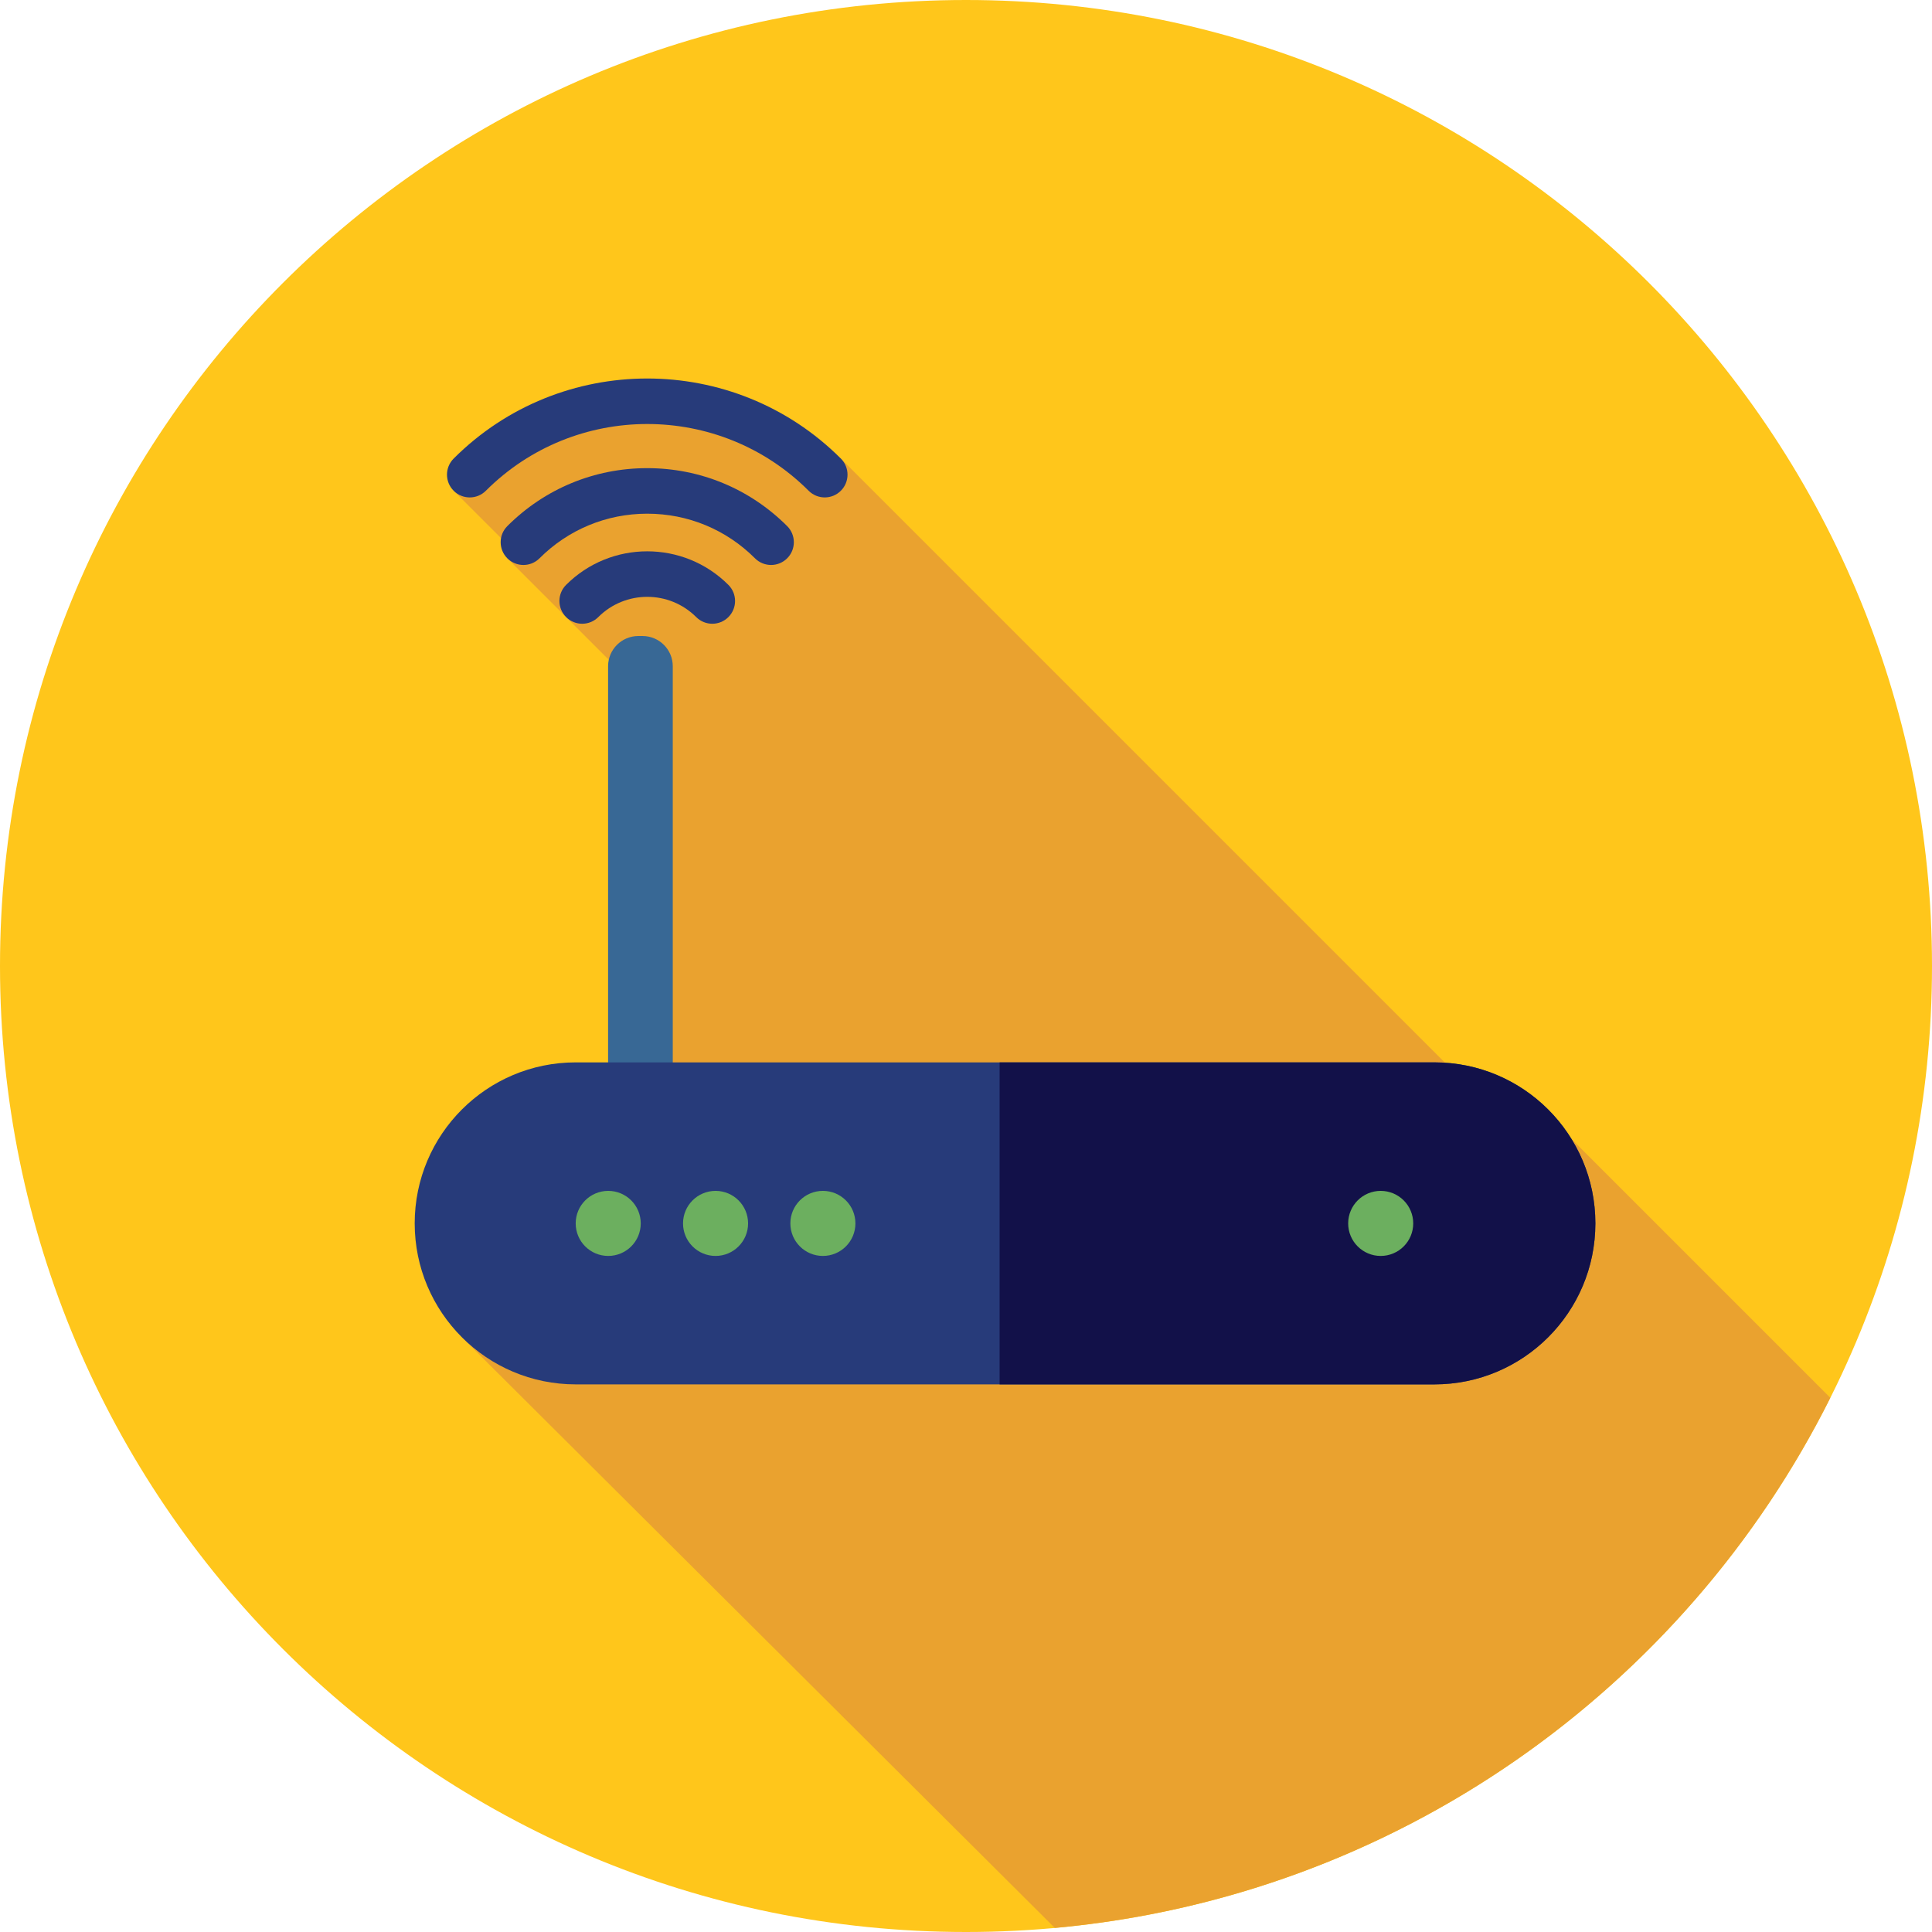
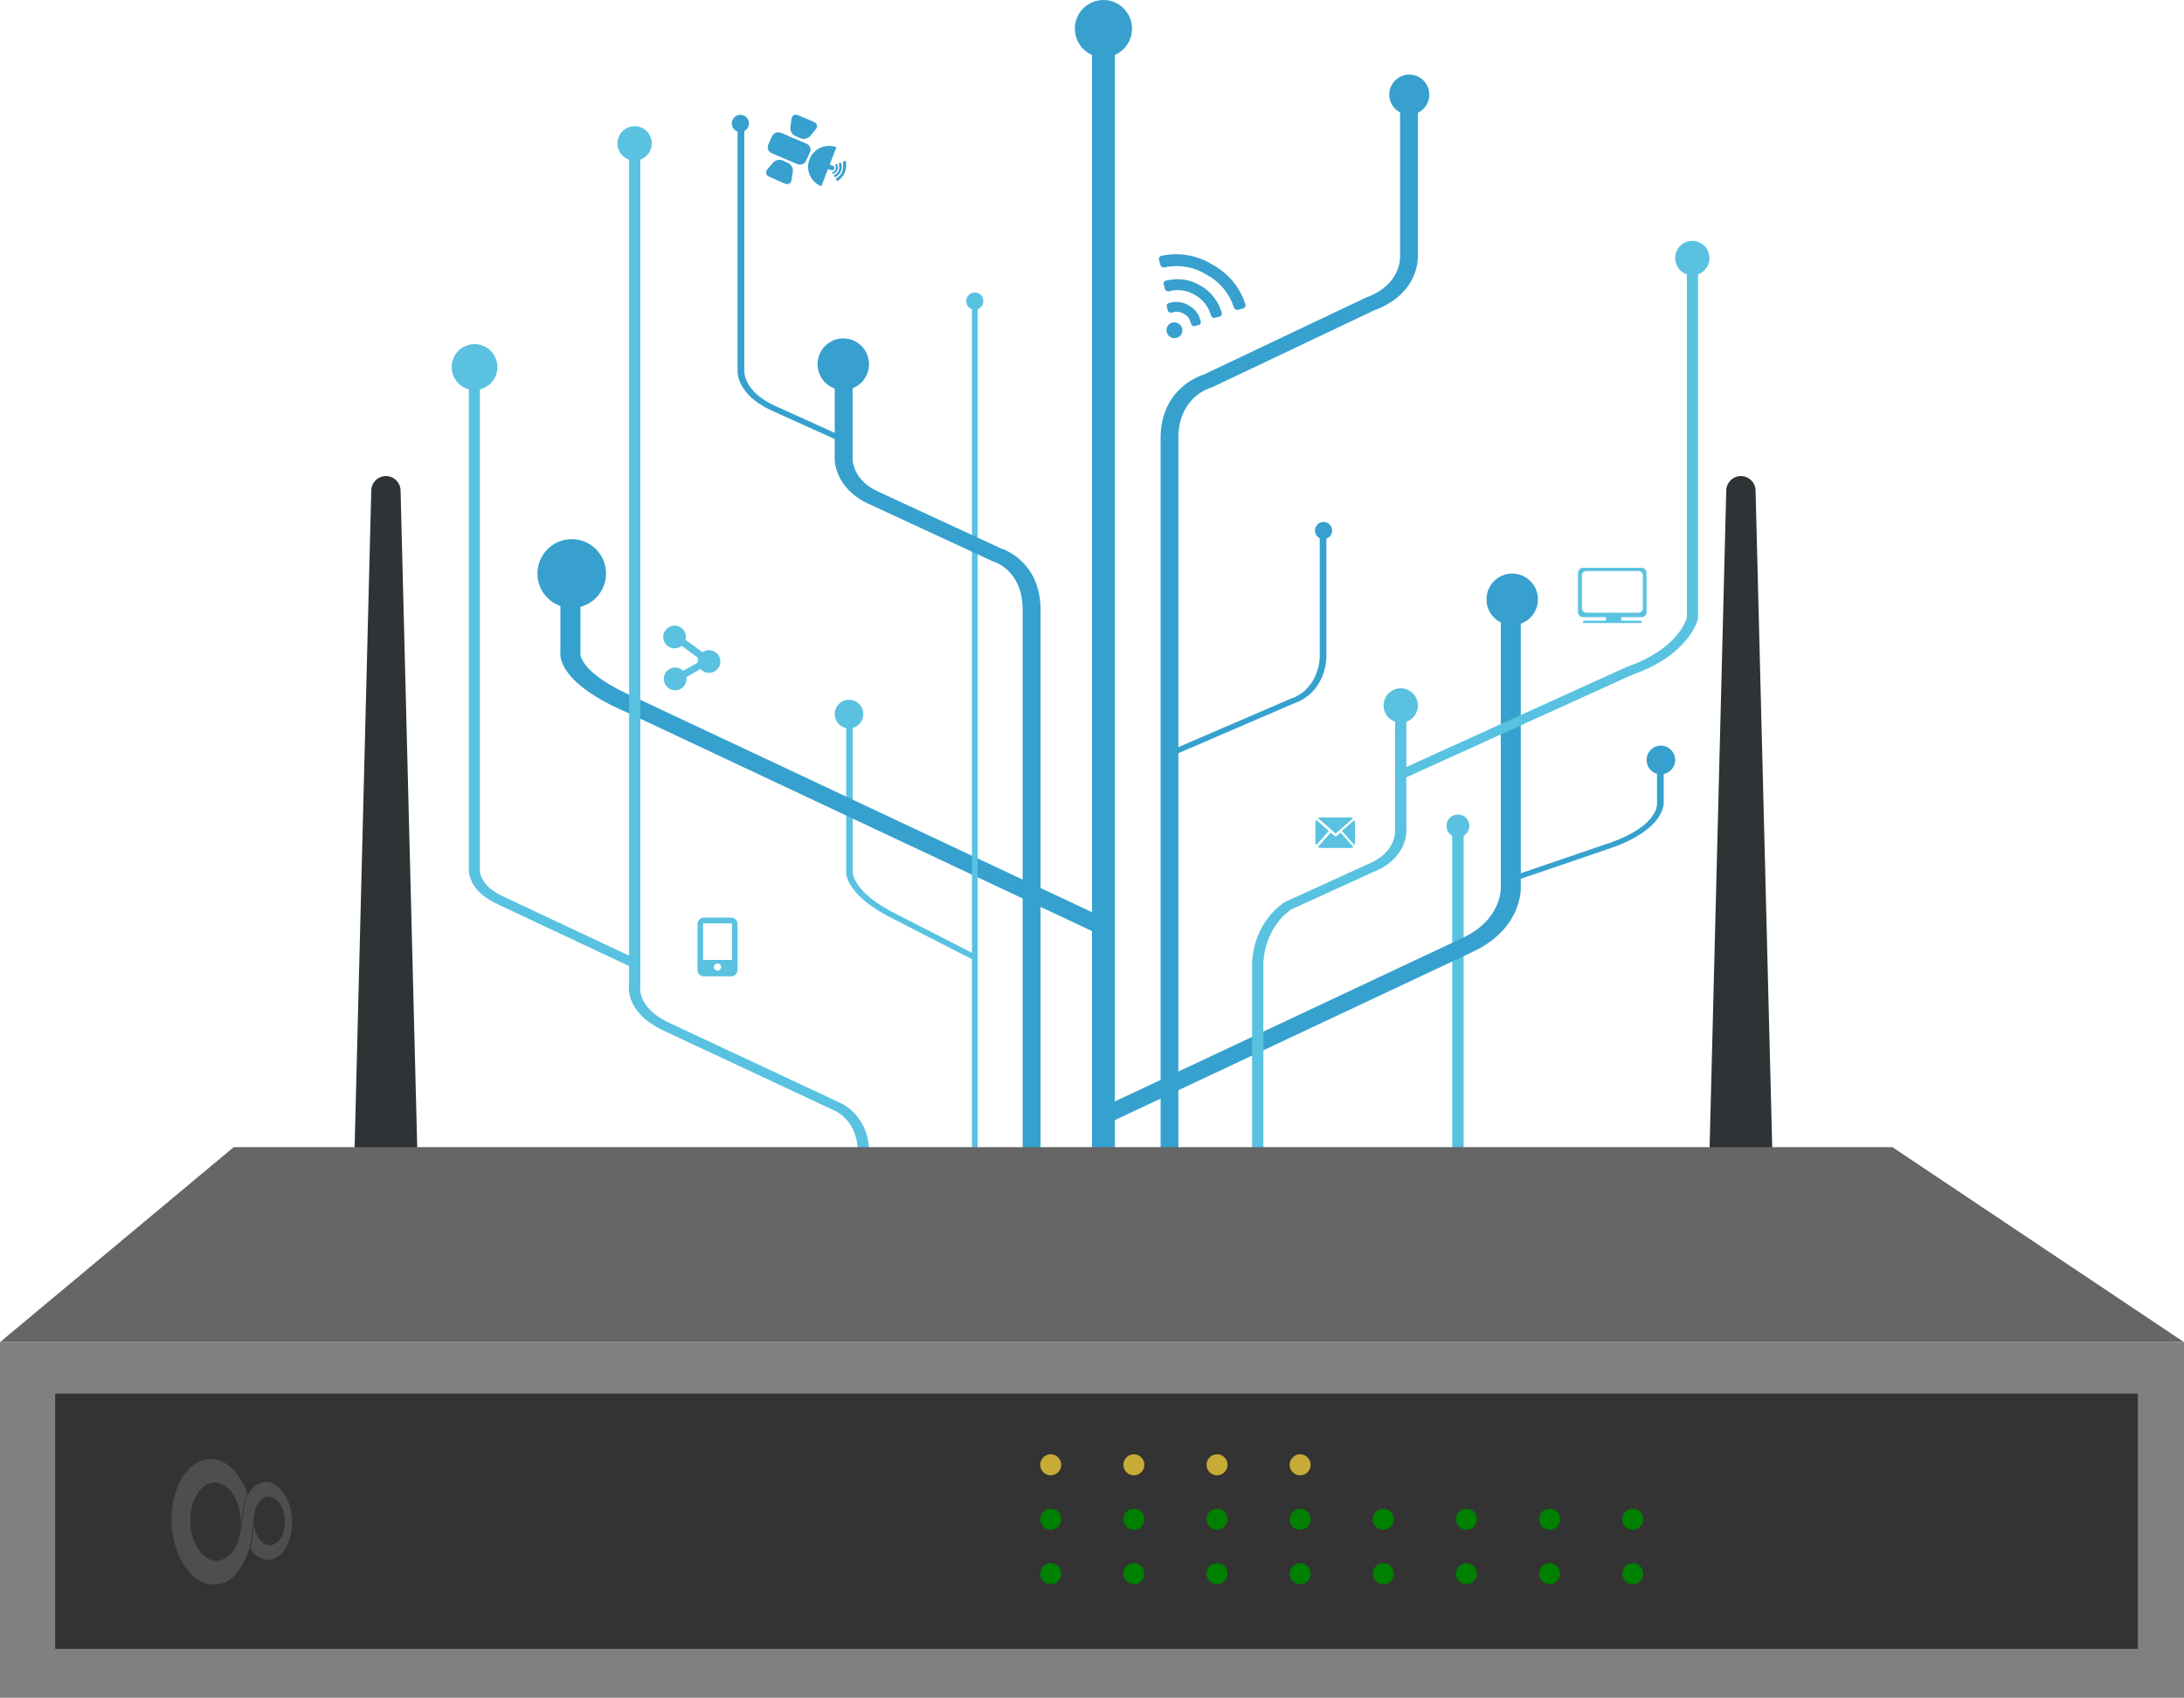
- <svg xmlns="http://www.w3.org/2000/svg" version="1.1" id="Layer_1" x="0px" y="0px" viewBox="0 0 512 512" style="enable-background:new 0 0 512 512;" xml:space="preserve">
-   <circle style="fill:#FFC61B;" cx="256" cy="256" r="256" />
-   <path style="fill:#EAA22F;" d="M279.53,510.914c90.179-8.22,166.831-63.197,205.519-140.493l-68.62-68.62l-7.452,5.865  L222.834,121.522l-4.973-1.352l-4.813-4.108l-17.455-7.097l-47.337-0.514l-28.031,21.602l15.55,15.55l-1.327,2.353l34.063,34.063  l4.508,34.854l4.405,4.405l-6.132,121.027l-48.807,12.16L279.53,510.914z M286.853,330.707l1.588,1.588l-3.539,0.365  L286.853,330.707z" />
-   <path style="fill:#386895;" d="M170.275,309.986h-1.108c-4.429,0-8.018-3.589-8.018-8.018V176.569c0-4.429,3.589-8.018,8.018-8.018  h1.107c4.429,0,8.018,3.589,8.018,8.018v125.399C178.293,306.395,174.702,309.986,170.275,309.986z" />
-   <path style="fill:#273B7A;" d="M380.121,366.875H152.566c-23.564,0-42.667-19.103-42.667-42.667l0,0  c0-23.564,19.103-42.667,42.667-42.667h227.556c23.564,0,42.667,19.103,42.667,42.667l0,0  C422.788,347.772,403.685,366.875,380.121,366.875z" />
-   <path style="fill:#121149;" d="M380.121,281.541H264.907v85.333h115.214c23.564,0,42.667-19.103,42.667-42.667  S403.685,281.541,380.121,281.541z" />
-   <g>
-     <circle style="fill:#6CAF5F;" cx="365.899" cy="324.215" r="8.62" />
-     <circle style="fill:#6CAF5F;" cx="218.074" cy="324.215" r="8.62" />
-     <circle style="fill:#6CAF5F;" cx="189.63" cy="324.215" r="8.62" />
-     <circle style="fill:#6CAF5F;" cx="161.185" cy="324.215" r="8.62" />
+ <svg xmlns="http://www.w3.org/2000/svg" width="382" height="297" viewBox="0 0 382 297">
+   <g fill="none" fill-rule="evenodd">
+     <g transform="translate(79)">
+       <path fill="#59C2E1" d="M175 204h2v-60h-2zm-83.61-36l.61-.806-15.221-7.8c-6.82-3.703-6.626-6.852-6.623-6.883l.002-.04V126h-1.155v26.455c-.026.37-.067 3.82 7.152 7.739L91.39 168" />
+       <path d="M222.476 88h-9.988c-1.374 0-2.488-.905-2.488-2.021 0-1.117 1.114-2.022 2.488-2.022.609 0 1.167.178 1.599.473.046-1.9 1.955-3.43 4.305-3.43 2.378 0 4.307 1.567 4.307 3.5 0 .357-.066.702-.188 1.027.825.015 1.489.562 1.489 1.236 0 .683-.683 1.237-1.524 1.237" />
+       <path d="M112.254 163l1.746-2.485-81.791-38.46c-9.448-4.079-9.706-7.356-9.705-7.712l.057-.161-.037-.071V102H19.02v12.02c-.13 1.046.049 5.597 11.525 10.56l81.71 38.42m1.505 34l64.56-30.36c8.678-3.904 8.694-10.79 8.679-11.357V106h-3.497v49.345c.007.225.072 5.698-6.913 8.84L112 194.559l1.76 2.442" fill="#36A1CE" />
+       <path d="M31.04 169l.96-1.366L8.976 156.81c-4.374-2.026-4.055-4.755-4.04-4.87l.007-.095V64H3.016v87.805c-.057.52-.22 3.955 5.006 6.373L31.04 169m135.91-33l39.465-17.925c9.903-3.433 11.503-9.507 11.566-9.765l.019-.155V47h-1.947v61.068c-.196.666-1.929 5.632-10.447 8.568l-.094.037L166 134.62l.95 1.381" fill="#59C2E1" />
+       <path d="M67.418 77l.582-.829-11.505-5.203c-5.545-2.565-5.317-6.029-5.306-6.175l.002-.035V21h-1.186v43.744c-.026.356-.164 4.243 5.902 7.05L67.417 77m59.133 55l20.6-8.872c5.783-1.978 5.85-7.887 5.85-8.138V93h-1.168v21.99c0 .055-.071 5.556-5.16 7.28l-.05.019L126 131.172l.55.828m76.405 16.288c9.141-3.247 9.068-7.573 9.042-7.96V133l-1.17.216.001 7.38c.012.151.198 3.845-8.104 6.795L186 153.1l.221.899" fill="#36A1CE" />
+       <path fill="#59C2E1" d="M91 204h1V53h-1zm-54.335-23.897l30.347 14.208c.166.071 4.195 1.843 4.023 7.64-.074 2.487-.09 9.011-.082 16.049h1.96c-.009-6.987.008-13.505.081-16.01.197-6.643-4.586-8.867-5.065-9.073l-30.256-14.166c-5.297-2.645-4.71-6.161-4.684-6.31l.012-.121V25h-1.96v147.266c-.096.624-.483 4.789 5.624 7.837" />
+       <path d="M43.977 167.93h5.045v-6.386h-5.045v6.385zm2.523 1.862a.627.627 0 0 1-.632-.623c0-.344.282-.623.632-.623.349 0 .632.279.632.623a.628.628 0 0 1-.632.623zm2.367-9.27h-4.735c-.626 0-1.132.5-1.132 1.116v8.046c0 .617.506 1.116 1.132 1.116h4.735c.626 0 1.133-.5 1.133-1.116v-8.046c0-.616-.507-1.116-1.133-1.116z" fill="#5AC2E0" />
+       <path d="M72.866 88.116l21.867 10.123.141.04c.182.055 4.863 1.528 4.996 8.129V204H103v-97.613c-.158-7.842-5.856-10.096-6.943-10.456L74.424 85.916c-4.223-1.97-4.293-5.418-4.293-5.564V65H67v15.35c-.001.195.02 5.038 5.866 7.766M112 203h4V4h-4z" fill="#36A1CE" />
+       <path d="M125.55 52.984l.048-.008.031-.003a4.125 4.125 0 0 1 3.258.429l.001-.002.042.025.043.024v.002a4.125 4.125 0 0 1 2 2.607l.012.028.018.046c.11.322-.006.639-.26.708l-.777.212c-.253.07-.548-.135-.659-.457l-.007-.025h-.002l-.007-.029-.02-.1a2.31 2.31 0 0 0-1.151-1.514l-.002.004-.031-.023-.01-.006-.008-.005-.036-.015.002-.004a2.31 2.31 0 0 0-1.888-.24l-.096.032-.028.01v-.002l-.026.006c-.334.065-.66-.089-.726-.343l-.204-.778c-.067-.254.15-.514.483-.58zm-1.456-8.217l.073-.02.094-.01c2.886-.615 6.044-.142 8.793 1.546 2.836 1.537 4.825 4.035 5.735 6.842l.038.086.02.074c.064.297-.09.583-.37.659l-.927.252c-.27.074-.567-.074-.706-.337h-.002l-.007-.017-.033-.08a.57.57 0 0 1-.027-.112 9.855 9.855 0 0 0-4.7-5.575v.001l-.042-.025-.043-.024a9.855 9.855 0 0 0-7.176-1.283.624.624 0 0 1-.112.033l-.085.01-.019.004v-.002c-.297.01-.574-.172-.645-.443l-.245-.93c-.074-.28.096-.556.386-.649zm.906 4.294a.899.899 0 0 1 .099-.011 7.832 7.832 0 0 1 5.8.869v-.001l.042.025.043.024a7.83 7.83 0 0 1 3.65 4.588.57.57 0 0 1 .04.092l.013.04c.085.309-.054.609-.325.682l-.865.236c-.264.073-.559-.095-.687-.379l-.026-.063a.684.684 0 0 1-.034-.173 5.816 5.816 0 0 0-2.759-3.403 5.815 5.815 0 0 0-4.325-.687.696.696 0 0 1-.168.056l-.067.01c-.31.03-.603-.14-.672-.405l-.228-.868c-.072-.27.119-.542.428-.622l.041-.01zm2.106 7.523c.67.387.904 1.234.523 1.893-.38.659-1.231.88-1.9.494a1.389 1.389 0 0 1-.522-1.893c.38-.66 1.23-.88 1.9-.494z" fill="#37A0CE" />
+       <path d="M127.108 203V76.265c.203-6.857 5.495-8.4 5.72-8.462l.15-.041.148-.069 28.244-13.41c7.788-2.887 7.66-9.012 7.624-9.67V17h-3.11l.003 27.725c.013.2.267 5.049-5.874 7.293l-.147.061-28.191 13.386c-1.203.374-7.437 2.697-7.674 10.77L124 203h3.108" fill="#36A1CE" />
+       <path d="M141.971 206v-37.463c.261-6.225 4.398-9.131 4.867-9.442l14.327-6.53c6.15-2.467 5.87-7.223 5.817-7.769V123h-1.97l.004 21.908c.02.167.422 4.195-4.757 6.26l-.048.02-14.528 6.631c-.22.134-5.376 3.363-5.682 10.691L140 206h1.971" fill="#59C2E1" />
+       <ellipse fill="#5AC2E0" cx="4" cy="64.215" rx="4" ry="4.013" />
+       <ellipse fill="#5AC2E0" cx="32" cy="25.084" rx="3" ry="3.01" />
+       <ellipse fill="#5AC2E0" cx="91.5" cy="52.677" rx="1.5" ry="1.505" />
+       <ellipse fill="#5AC2E0" cx="69.5" cy="124.919" rx="2.5" ry="2.508" />
+       <ellipse fill="#5AC2E0" cx="166" cy="123.414" rx="3" ry="3.01" />
+       <ellipse fill="#37A0CE" cx="211.5" cy="132.946" rx="2.5" ry="2.508" />
+       <ellipse fill="#37A0CE" cx="152.5" cy="92.811" rx="1.5" ry="1.505" />
+       <ellipse fill="#37A0CE" cx="185.5" cy="104.852" rx="4.5" ry="4.515" />
+       <ellipse fill="#37A0CE" cx="68.5" cy="63.714" rx="4.5" ry="4.515" />
+       <ellipse fill="#37A0CE" cx="114" cy="5.017" rx="5" ry="5.017" />
+       <ellipse fill="#37A0CE" cx="167.5" cy="16.556" rx="3.5" ry="3.512" />
+       <ellipse fill="#37A0CE" cx="50.5" cy="21.589" rx="1.5" ry="1.505" />
+       <ellipse fill="#5AC2E0" cx="176" cy="144.485" rx="2" ry="2.007" />
+       <ellipse fill="#5AC2E0" cx="217" cy="45.152" rx="3" ry="3.01" />
+       <ellipse fill="#37A0CE" cx="21" cy="100.337" rx="6" ry="6.02" />
+       <path d="M67.438 28.757l-.026-.029-.03-.021-.037-.017-.038-.01h-.032l-.163.063-.018.017-.004.024v.03l.01.035s.43.966-.56 1.294l-.016.015-.007.01-.002.017.005.023.088.153.02.022.019.012.028.007.027.004.039-.004s1.178-.393.697-1.645zm.702-.209l-.03-.038-.034-.028-.043-.019-.045-.014-.04.006-.205.107-.025.024-.007.036-.003.043.008.047s.43 1.34-.814 1.903l-.021.024-.007.016-.005.025.002.03.092.21.022.03.022.015.034.007.034.003.047-.01s1.48-.676 1.018-2.417zm.802-.29l-.032-.05-.039-.036-.047-.022-.054-.016-.048.012-.255.162-.031.036-.012.05-.004.058.003.065s.397 1.794-1.133 2.669l-.028.033-.01.025-.008.033.001.042.093.28.023.038.025.019.04.006.04.002.055-.016s1.823-1.05 1.421-3.39zm-2.034 1.267c.088-.214.015-.446-.163-.517a.298.298 0 0 0-.137-.02l-.004-.002-.488-.185L67.3 25.74c-1.895-.678-3.999.268-4.72 2.137-.723 1.868.206 3.958 2.076 4.703l1.168-3.021.488.184.08.02.036.02c.177.071.393-.043.48-.257zm-4.823-4.37l-4.49-1.927a1.182 1.182 0 0 0-1.534.585l-.68 1.479a1.114 1.114 0 0 0 .579 1.493l4.49 1.926a1.18 1.18 0 0 0 1.533-.583l.681-1.48a1.113 1.113 0 0 0-.58-1.493zm-1.995-1.377l.946.412c.55.24 1.31.058 1.69-.404l.97-1.186c.378-.463.237-1.033-.317-1.268l-2.785-1.183c-.553-.235-1.071.055-1.153.644l-.203 1.476c-.082.59.302 1.268.852 1.509zm-1.245 4.727l-.939-.428c-.546-.249-1.309-.08-1.695.378l-.99 1.17c-.386.456-.253 1.03.295 1.272l2.768 1.228c.549.245 1.072-.038 1.163-.626l.226-1.473c.091-.588-.281-1.273-.828-1.521z" fill="#37A0CE" />
+       <path d="M39.219 116.77a1.97 1.97 0 0 1 1.256.569l2.565-1.415a1.996 1.996 0 0 1-.013-.326 1.94 1.94 0 0 1 .098-.48l-2.87-2.15a1.978 1.978 0 0 1-1.391.459 1.995 1.995 0 0 1-1.86-2.117 1.99 1.99 0 0 1 2.11-1.865 1.991 1.991 0 0 1 1.798 2.482l2.966 2.169a1.966 1.966 0 0 1 1.26-.363 1.992 1.992 0 0 1 1.858 2.117 1.99 1.99 0 0 1-2.11 1.865 1.978 1.978 0 0 1-1.372-.682l-2.458 1.423a1.99 1.99 0 0 1-2.088 2.296 1.994 1.994 0 0 1-1.859-2.116 1.99 1.99 0 0 1 2.11-1.866m169.138-10.33c0 .41-.356.744-.793.744h-9.084c-.437 0-.792-.334-.792-.744v-5.8c0-.412.355-.746.792-.746h9.084c.437 0 .793.334.793.745v5.8zm-.249-7.107h-10.215a.888.888 0 0 0-.893.882v6.864c0 .486.4.881.893.881h4.002v.607h-3.79a.213.213 0 1 0 0 .424h9.816a.213.213 0 1 0 0-.424h-3.36v-.607h3.547a.887.887 0 0 0 .892-.881v-6.864a.887.887 0 0 0-.892-.882zM158 147.405a.865.865 0 0 1-.111.418l-2.188-2.456 2.164-1.9a.862.862 0 0 1 .135.462v3.476zm-3.385-1.588l3.08-2.705a.873.873 0 0 0-.422-.112h-5.316a.87.87 0 0 0-.422.112l3.08 2.705zm.86-.164l-.714.626a.22.22 0 0 1-.292 0l-.713-.626-2.266 2.544a.872.872 0 0 0 .467.137h5.316a.87.87 0 0 0 .467-.137l-2.266-2.544zm-4.266-2.236a.885.885 0 0 0-.138.472v3.556c0 .156.044.3.114.428l2.238-2.513-2.214-1.943z" fill="#5AC2E0" />
+     </g>
+     <path d="M301.937 85.78a2.572 2.572 0 0 1 2.563-2.5 2.575 2.575 0 0 1 2.563 2.5L310 201.677h-11l2.937-115.897zm-237 0a2.572 2.572 0 0 1 2.563-2.5 2.575 2.575 0 0 1 2.563 2.5L73 201.677H62L64.937 85.78z" fill="#2E3436" />
+     <path d="M40.886 200.673h290.103L382 234.788H0z" fill="#666" />
+     <path d="M0 234.788h382v62.209H0z" fill="gray" />
+     <path fill="#333" d="M9.657 243.8h364.28v44.655H9.657z" />
+     <path d="M46.99 272.884c2.375-.109 4.222-3.15 4.106-6.86-.105-3.394-1.851-6.205-3.967-6.693v-.004c-.012-.003-.025-.004-.037-.006-.01-.002-.017-.006-.026-.008v.003c-1.426-.27-2.72.553-3.433 1.704-1.72 2.776-.829 7.7-2.904 10.398-.938 1.22-2.23 1.802-3.512 1.557-2.131-.513-3.83-3.318-3.936-6.724-.118-3.789 1.828-6.884 4.27-6.915v-.001c2.413.022 4.452 3.048 4.57 6.804.004.155.006.31.004.463.255-1.88.427-3.8 1.18-5.24-1.258-3.663-3.76-6.17-6.566-6.135v.005c-3.872.107-6.918 5.035-6.73 11.06.17 5.48 2.924 9.983 6.331 10.763v.003l.043.007c.016.004.031.009.047.012v-.003c2.266.444 3.828-.533 4.81-1.717 4.032-4.864 2.283-9.443 3.767-12.158.479-.876 1.29-1.553 2.333-1.353 1.316.311 2.434 2.078 2.5 4.195.073 2.348-1.124 4.267-2.638 4.287l-.001.01c-1.38-.039-2.566-1.631-2.802-3.684-.113 1.296-.202 2.747-.627 4.29.837 1.214 2.01 1.963 3.217 1.948v-.008z" fill="#4E4E4E" />
+     <path d="M185.616 275.299a1.838 1.838 0 0 1-1.835 1.84 1.838 1.838 0 0 1-1.835-1.84c0-1.017.822-1.841 1.835-1.841 1.014 0 1.835.824 1.835 1.84zm14.544 0a1.838 1.838 0 0 1-1.836 1.84 1.838 1.838 0 0 1-1.835-1.84c0-1.017.822-1.841 1.835-1.841 1.014 0 1.835.824 1.835 1.84zm14.542 0a1.838 1.838 0 0 1-1.835 1.84 1.838 1.838 0 0 1-1.835-1.84c0-1.017.822-1.841 1.835-1.841 1.014 0 1.835.824 1.835 1.84zm14.542 0a1.838 1.838 0 0 1-1.835 1.84 1.838 1.838 0 0 1-1.835-1.84c0-1.017.822-1.841 1.835-1.841 1.014 0 1.835.824 1.835 1.84zm14.54 0a1.838 1.838 0 0 1-1.835 1.84 1.838 1.838 0 0 1-1.835-1.84c0-1.017.822-1.841 1.835-1.841 1.014 0 1.835.824 1.835 1.84zm14.55 0a1.838 1.838 0 0 1-1.835 1.84 1.838 1.838 0 0 1-1.835-1.84c0-1.017.822-1.841 1.835-1.841 1.014 0 1.835.824 1.835 1.84zm14.54 0a1.838 1.838 0 0 1-1.835 1.84 1.838 1.838 0 0 1-1.835-1.84c0-1.017.822-1.841 1.835-1.841 1.014 0 1.835.824 1.835 1.84zm14.54 0a1.838 1.838 0 0 1-1.835 1.84 1.838 1.838 0 0 1-1.835-1.84c0-1.017.822-1.841 1.835-1.841 1.014 0 1.835.824 1.835 1.84z" fill="green" />
+     <path d="M185.616 256.247a1.838 1.838 0 0 1-1.835 1.842 1.838 1.838 0 0 1-1.835-1.842c0-1.016.821-1.84 1.835-1.84 1.013 0 1.835.824 1.835 1.84zm14.543 0a1.838 1.838 0 0 1-1.835 1.842 1.838 1.838 0 0 1-1.835-1.842c0-1.016.821-1.84 1.835-1.84 1.013 0 1.835.824 1.835 1.84zm14.544 0a1.838 1.838 0 0 1-1.835 1.842 1.838 1.838 0 0 1-1.835-1.842c0-1.016.821-1.84 1.835-1.84 1.013 0 1.835.824 1.835 1.84zm14.539 0a1.838 1.838 0 0 1-1.835 1.842 1.838 1.838 0 0 1-1.835-1.842c0-1.016.821-1.84 1.835-1.84 1.013 0 1.835.824 1.835 1.84z" fill="#C8AB37" />
+     <path d="M185.616 265.773a1.838 1.838 0 0 1-1.835 1.84 1.838 1.838 0 0 1-1.835-1.84c0-1.017.822-1.841 1.835-1.841 1.014 0 1.835.824 1.835 1.84zm14.544 0a1.838 1.838 0 0 1-1.836 1.84 1.838 1.838 0 0 1-1.835-1.84c0-1.017.822-1.841 1.835-1.841 1.014 0 1.835.824 1.835 1.84zm14.542 0a1.838 1.838 0 0 1-1.835 1.84 1.838 1.838 0 0 1-1.835-1.84c0-1.017.822-1.841 1.835-1.841 1.014 0 1.835.824 1.835 1.84zm14.542 0a1.838 1.838 0 0 1-1.835 1.84 1.838 1.838 0 0 1-1.835-1.84c0-1.017.822-1.841 1.835-1.841 1.014 0 1.835.824 1.835 1.84zm14.54 0a1.838 1.838 0 0 1-1.835 1.84 1.838 1.838 0 0 1-1.835-1.84c0-1.017.822-1.841 1.835-1.841 1.014 0 1.835.824 1.835 1.84zm14.55 0a1.838 1.838 0 0 1-1.835 1.84 1.838 1.838 0 0 1-1.835-1.84c0-1.017.822-1.841 1.835-1.841 1.014 0 1.835.824 1.835 1.84zm14.54 0a1.838 1.838 0 0 1-1.835 1.84 1.838 1.838 0 0 1-1.835-1.84c0-1.017.822-1.841 1.835-1.841 1.014 0 1.835.824 1.835 1.84zm14.54 0a1.838 1.838 0 0 1-1.835 1.84 1.838 1.838 0 0 1-1.835-1.84c0-1.017.822-1.841 1.835-1.841 1.014 0 1.835.824 1.835 1.84z" fill="green" />
  </g>
-   <g>
-     <path style="fill:#273B7A;" d="M188.768,165.3c-1.545,0-3.088-0.59-4.267-1.767c-7.154-7.151-18.791-7.151-25.947,0   c-2.357,2.357-6.175,2.357-8.532,0c-2.357-2.355-2.357-6.177,0-8.532c11.859-11.859,31.151-11.859,43.01,0   c2.357,2.355,2.357,6.177,0,8.532C191.855,164.711,190.312,165.3,188.768,165.3z" />
-     <path style="fill:#273B7A;" d="M138.714,149.723c-1.545,0-3.088-0.59-4.267-1.767c-2.357-2.355-2.357-6.175,0-8.532   c9.904-9.906,23.073-15.36,37.079-15.36c0.002,0,0.002,0,0.002,0c14.007,0,27.177,5.454,37.081,15.36   c2.357,2.355,2.357,6.177,0,8.532c-2.357,2.357-6.175,2.357-8.532,0c-7.627-7.625-17.765-11.824-28.55-11.824   s-20.923,4.199-28.55,11.824C141.803,149.135,140.257,149.723,138.714,149.723z" />
-     <path style="fill:#273B7A;" d="M218.567,131.822c-1.545,0-3.088-0.59-4.267-1.767c-23.588-23.583-61.959-23.583-85.544,0   c-2.357,2.357-6.175,2.357-8.532,0c-2.357-2.355-2.357-6.177,0-8.532c28.289-28.289,74.318-28.289,102.609,0   c2.357,2.355,2.357,6.177,0,8.532C221.655,131.232,220.112,131.822,218.567,131.822z" />
-   </g>
-   <g>
- </g>
-   <g>
- </g>
-   <g>
- </g>
-   <g>
- </g>
-   <g>
- </g>
-   <g>
- </g>
-   <g>
- </g>
-   <g>
- </g>
-   <g>
- </g>
-   <g>
- </g>
-   <g>
- </g>
-   <g>
- </g>
-   <g>
- </g>
-   <g>
- </g>
-   <g>
- </g>
</svg>
